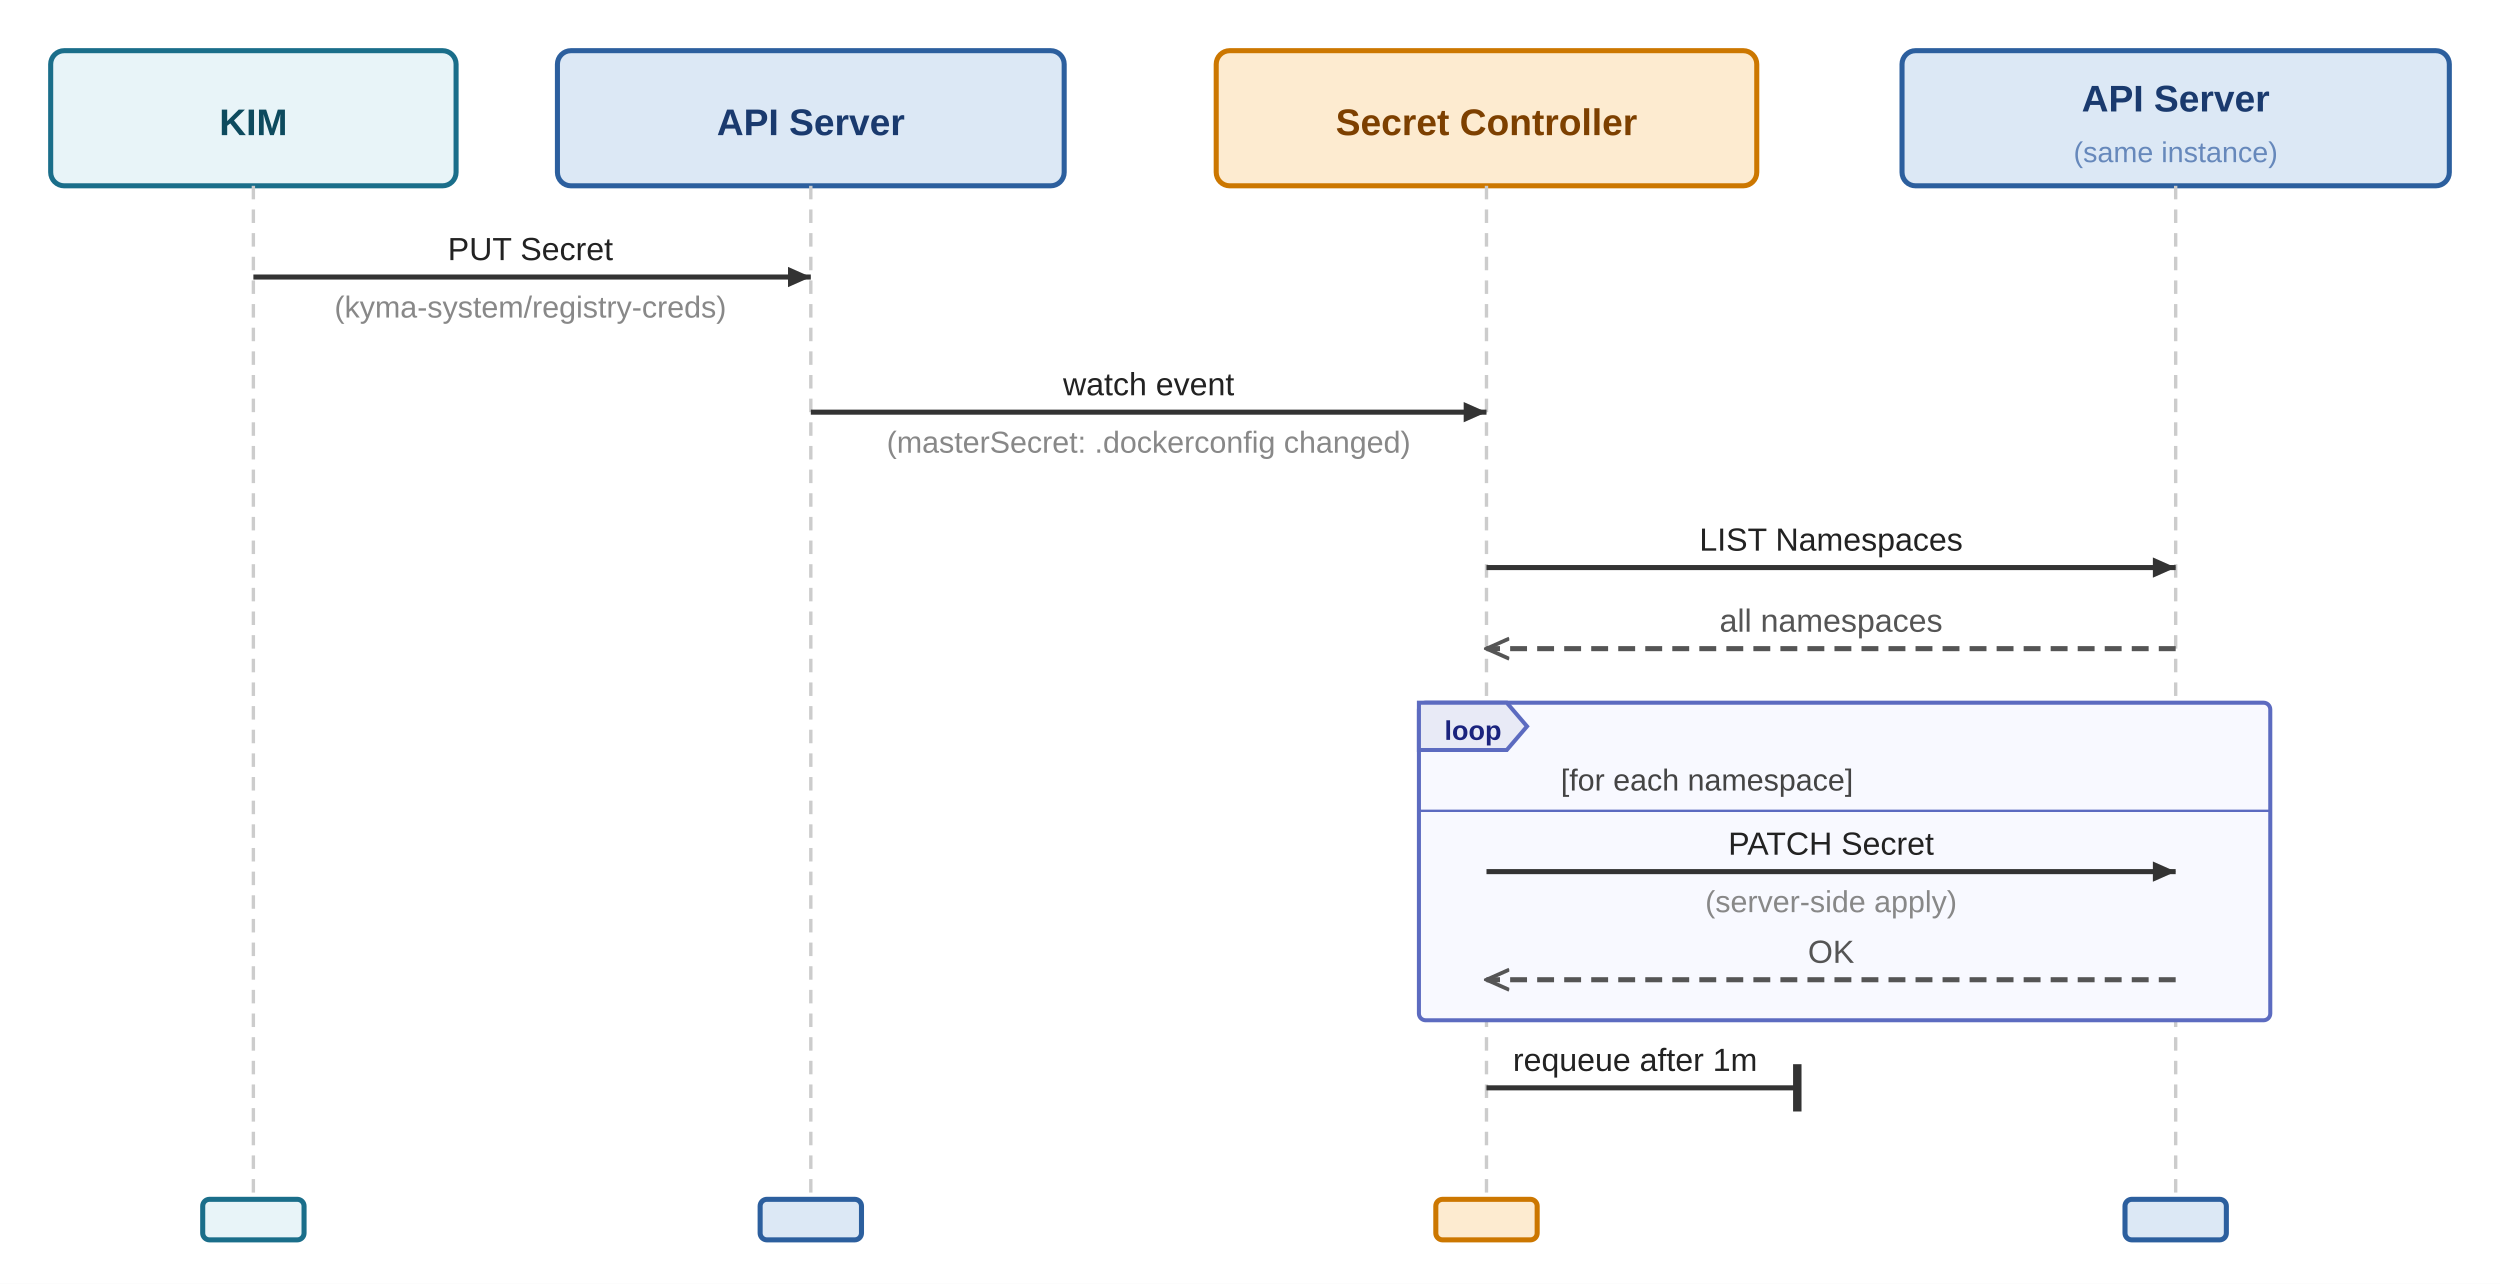
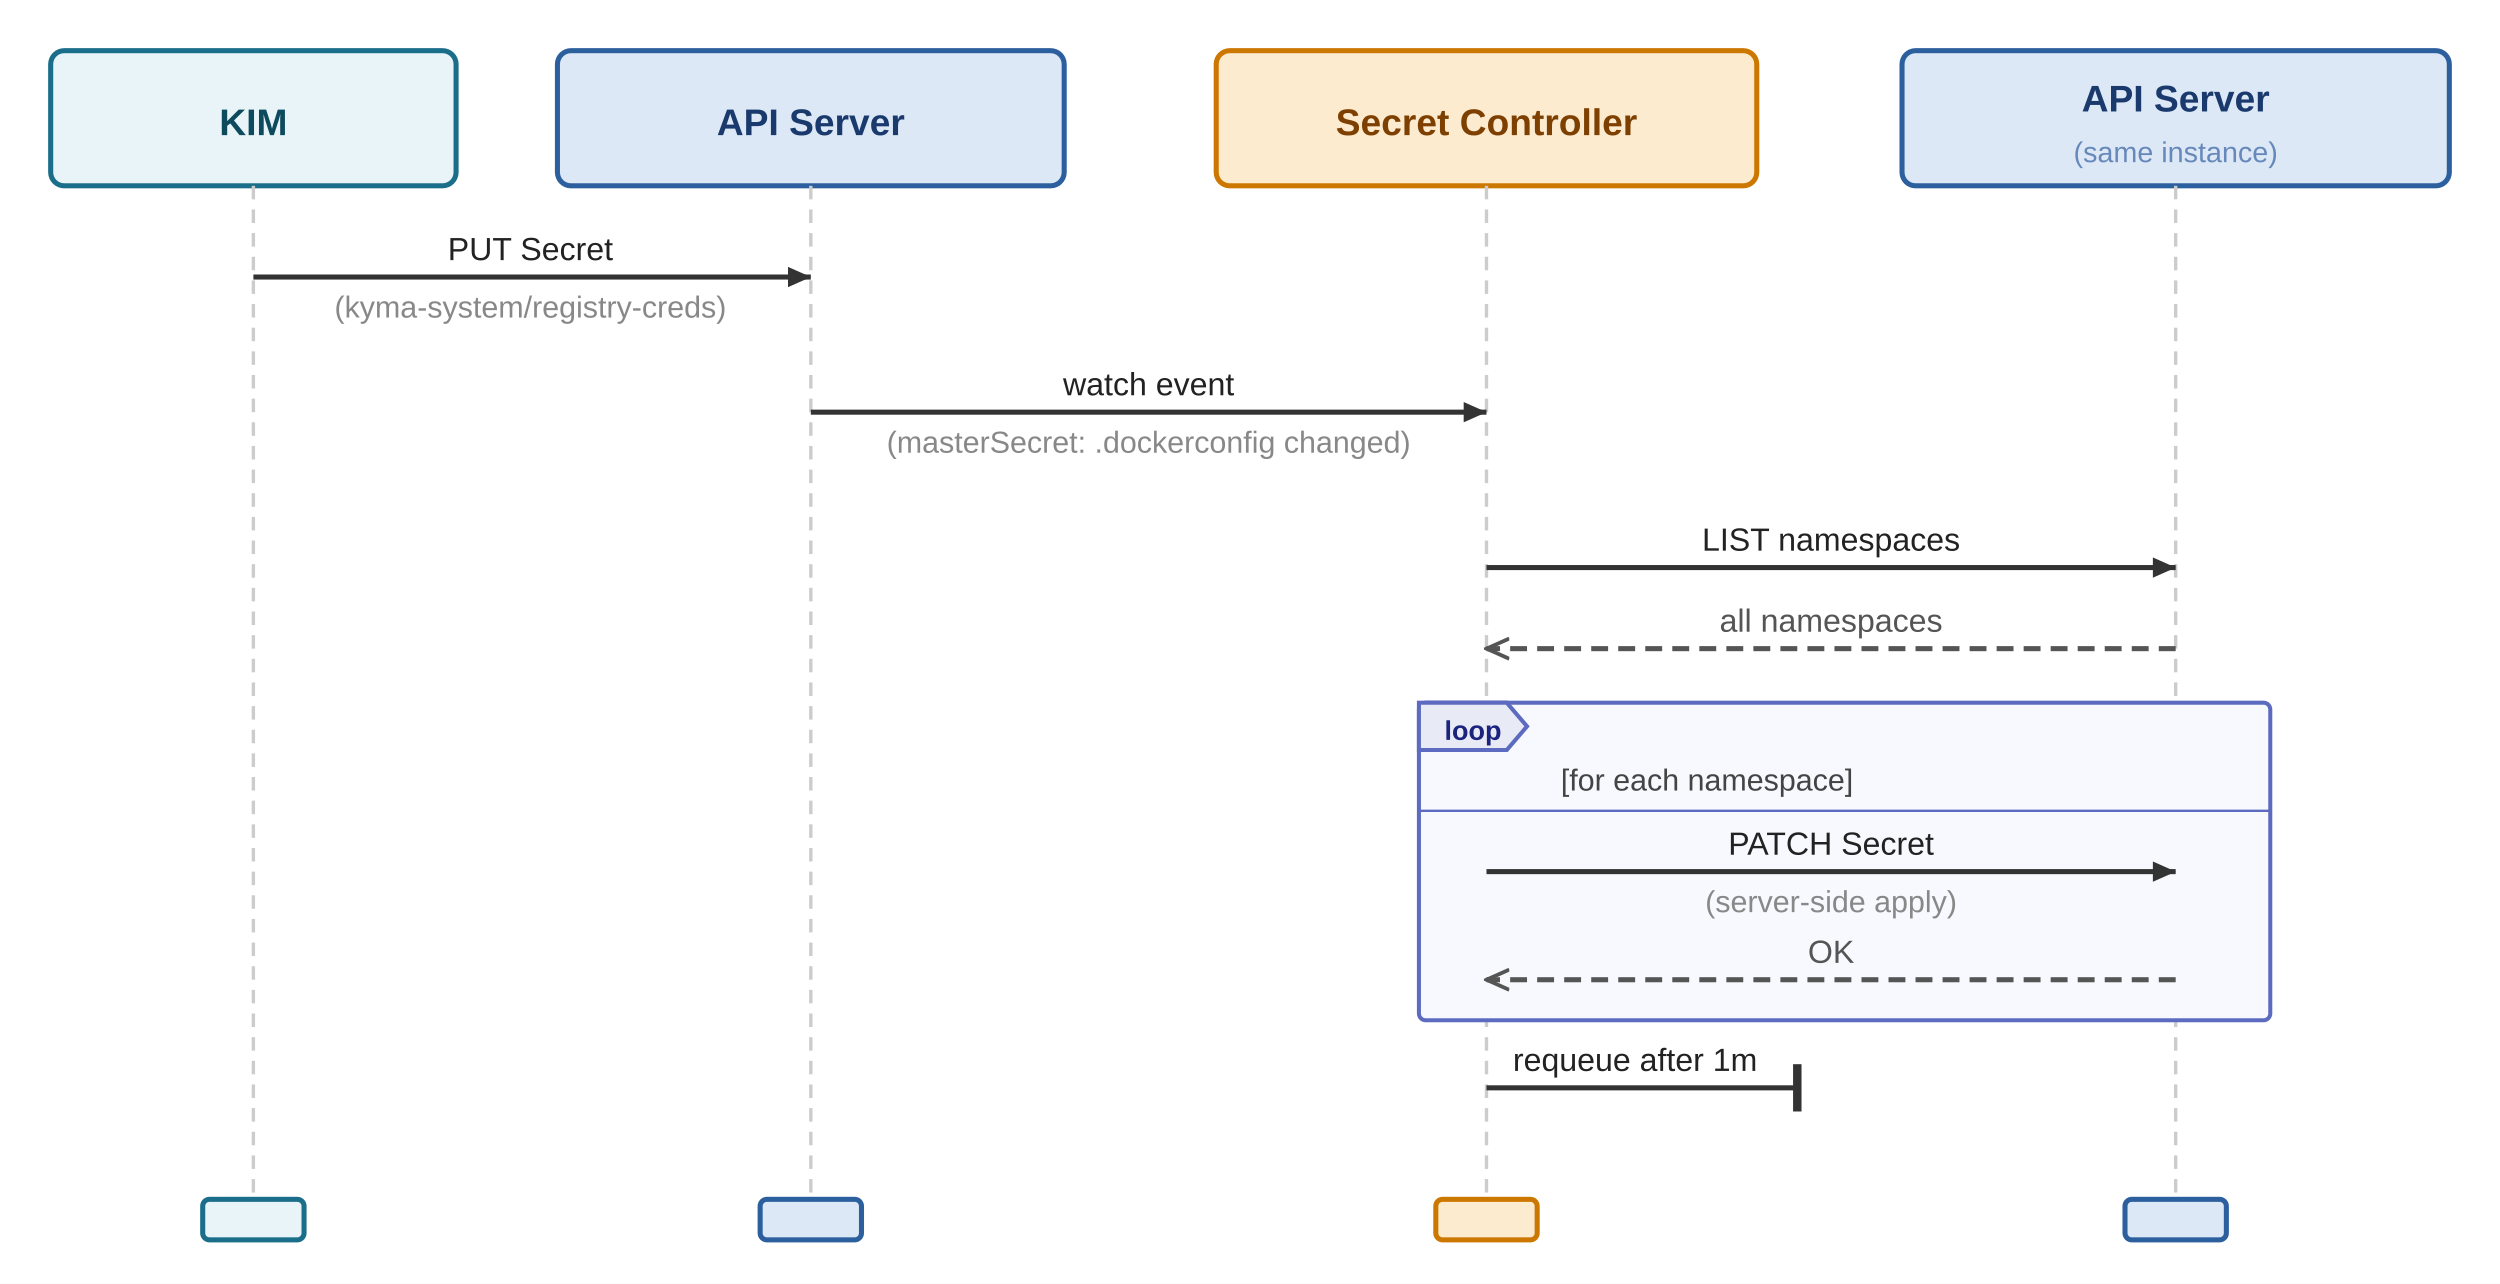
<svg xmlns="http://www.w3.org/2000/svg" width="740" height="380" font-family="system-ui, -apple-system, 'Segoe UI', Arial, sans-serif" font-size="10">
  <defs>
    <marker id="solid" viewBox="0 0 10 10" refX="9" refY="5" markerWidth="5" markerHeight="5" orient="auto">
      <polygon points="0,1 9,5 0,9" fill="#333" />
    </marker>
    <marker id="open" viewBox="0 0 10 10" refX="9" refY="5" markerWidth="5" markerHeight="5" orient="auto">
      <polyline points="0,1 9,5 0,9" fill="none" stroke="#555" stroke-width="1.5" />
    </marker>
  </defs>
  <rect width="740" height="380" fill="white" />
  <rect x="15" y="15" width="120" height="40" rx="4" fill="#e8f4f8" stroke="#1a6e8a" stroke-width="1.5" />
  <text x="75" y="40" text-anchor="middle" font-size="11" font-weight="bold" fill="#0d4a5e">KIM</text>
  <rect x="165" y="15" width="150" height="40" rx="4" fill="#dce8f5" stroke="#2c5f9e" stroke-width="1.5" />
  <text x="240" y="40" text-anchor="middle" font-size="11" font-weight="bold" fill="#1a3a6e">API Server</text>
  <rect x="360" y="15" width="160" height="40" rx="4" fill="#fdebd0" stroke="#cc7700" stroke-width="1.5" />
  <text x="440" y="40" text-anchor="middle" font-size="11" font-weight="bold" fill="#7d4000">Secret Controller</text>
  <rect x="563" y="15" width="162" height="40" rx="4" fill="#dce8f5" stroke="#2c5f9e" stroke-width="1.5" />
  <text x="644" y="33" text-anchor="middle" font-size="11" font-weight="bold" fill="#1a3a6e">API Server</text>
  <text x="644" y="48" text-anchor="middle" font-size="8.5" fill="#6688bb">(same instance)</text>
  <line x1="75" y1="55" x2="75" y2="355" stroke="#ccc" stroke-width="1" stroke-dasharray="4,3" />
  <line x1="240" y1="55" x2="240" y2="355" stroke="#ccc" stroke-width="1" stroke-dasharray="4,3" />
  <line x1="440" y1="55" x2="440" y2="355" stroke="#ccc" stroke-width="1" stroke-dasharray="4,3" />
  <line x1="644" y1="55" x2="644" y2="355" stroke="#ccc" stroke-width="1" stroke-dasharray="4,3" />
  <line x1="75" y1="82" x2="240" y2="82" stroke="#333" stroke-width="1.5" marker-end="url(#solid)" />
  <text x="157" y="77" text-anchor="middle" font-size="9.5" fill="#222">PUT Secret</text>
  <text x="157" y="94" text-anchor="middle" font-size="9" fill="#888">(kyma-system/registry-creds)</text>
  <line x1="240" y1="122" x2="440" y2="122" stroke="#333" stroke-width="1.5" marker-end="url(#solid)" />
  <text x="340" y="117" text-anchor="middle" font-size="9.5" fill="#222">watch event</text>
  <text x="340" y="134" text-anchor="middle" font-size="9" fill="#888">(masterSecret: .dockerconfig changed)</text>
  <line x1="440" y1="168" x2="644" y2="168" stroke="#333" stroke-width="1.5" marker-end="url(#solid)" />
-   <text x="542" y="163" text-anchor="middle" font-size="9.5" fill="#222">LIST Namespaces</text>
+   <text x="542" y="163" text-anchor="middle" font-size="9.5" fill="#222">LIST namespaces</text>
  <line x1="644" y1="192" x2="440" y2="192" stroke="#555" stroke-width="1.5" stroke-dasharray="5,3" marker-end="url(#open)" />
  <text x="542" y="187" text-anchor="middle" font-size="9.5" fill="#555">all namespaces</text>
  <rect x="420" y="208" width="252" height="94" rx="2" fill="#f8f9ff" stroke="#5c6bc0" stroke-width="1.2" />
  <polygon points="420,208 420,222 446,222 452,215 446,208" fill="#e8eaf6" stroke="#5c6bc0" stroke-width="1.2" />
  <text x="436" y="219" text-anchor="middle" font-size="8" font-weight="bold" fill="#1a237e">loop</text>
  <text x="462" y="234" font-size="9" fill="#444">[for each namespace]</text>
  <line x1="420" y1="240" x2="672" y2="240" stroke="#5c6bc0" stroke-width="0.7" />
  <line x1="440" y1="258" x2="644" y2="258" stroke="#333" stroke-width="1.5" marker-end="url(#solid)" />
  <text x="542" y="253" text-anchor="middle" font-size="9.5" fill="#222">PATCH Secret</text>
  <text x="542" y="270" text-anchor="middle" font-size="9" fill="#888">(server-side apply)</text>
  <line x1="644" y1="290" x2="440" y2="290" stroke="#555" stroke-width="1.5" stroke-dasharray="5,3" marker-end="url(#open)" />
  <text x="542" y="285" text-anchor="middle" font-size="9.5" fill="#555">OK</text>
  <line x1="440" y1="322" x2="532" y2="322" stroke="#333" stroke-width="1.5" />
  <line x1="532" y1="315" x2="532" y2="329" stroke="#333" stroke-width="2.5" />
  <text x="484" y="317" text-anchor="middle" font-size="9.5" fill="#222">requeue after 1m</text>
  <rect x="60" y="355" width="30" height="12" rx="2" fill="#e8f4f8" stroke="#1a6e8a" stroke-width="1.5" />
  <rect x="225" y="355" width="30" height="12" rx="2" fill="#dce8f5" stroke="#2c5f9e" stroke-width="1.5" />
  <rect x="425" y="355" width="30" height="12" rx="2" fill="#fdebd0" stroke="#cc7700" stroke-width="1.5" />
  <rect x="629" y="355" width="30" height="12" rx="2" fill="#dce8f5" stroke="#2c5f9e" stroke-width="1.5" />
</svg>
